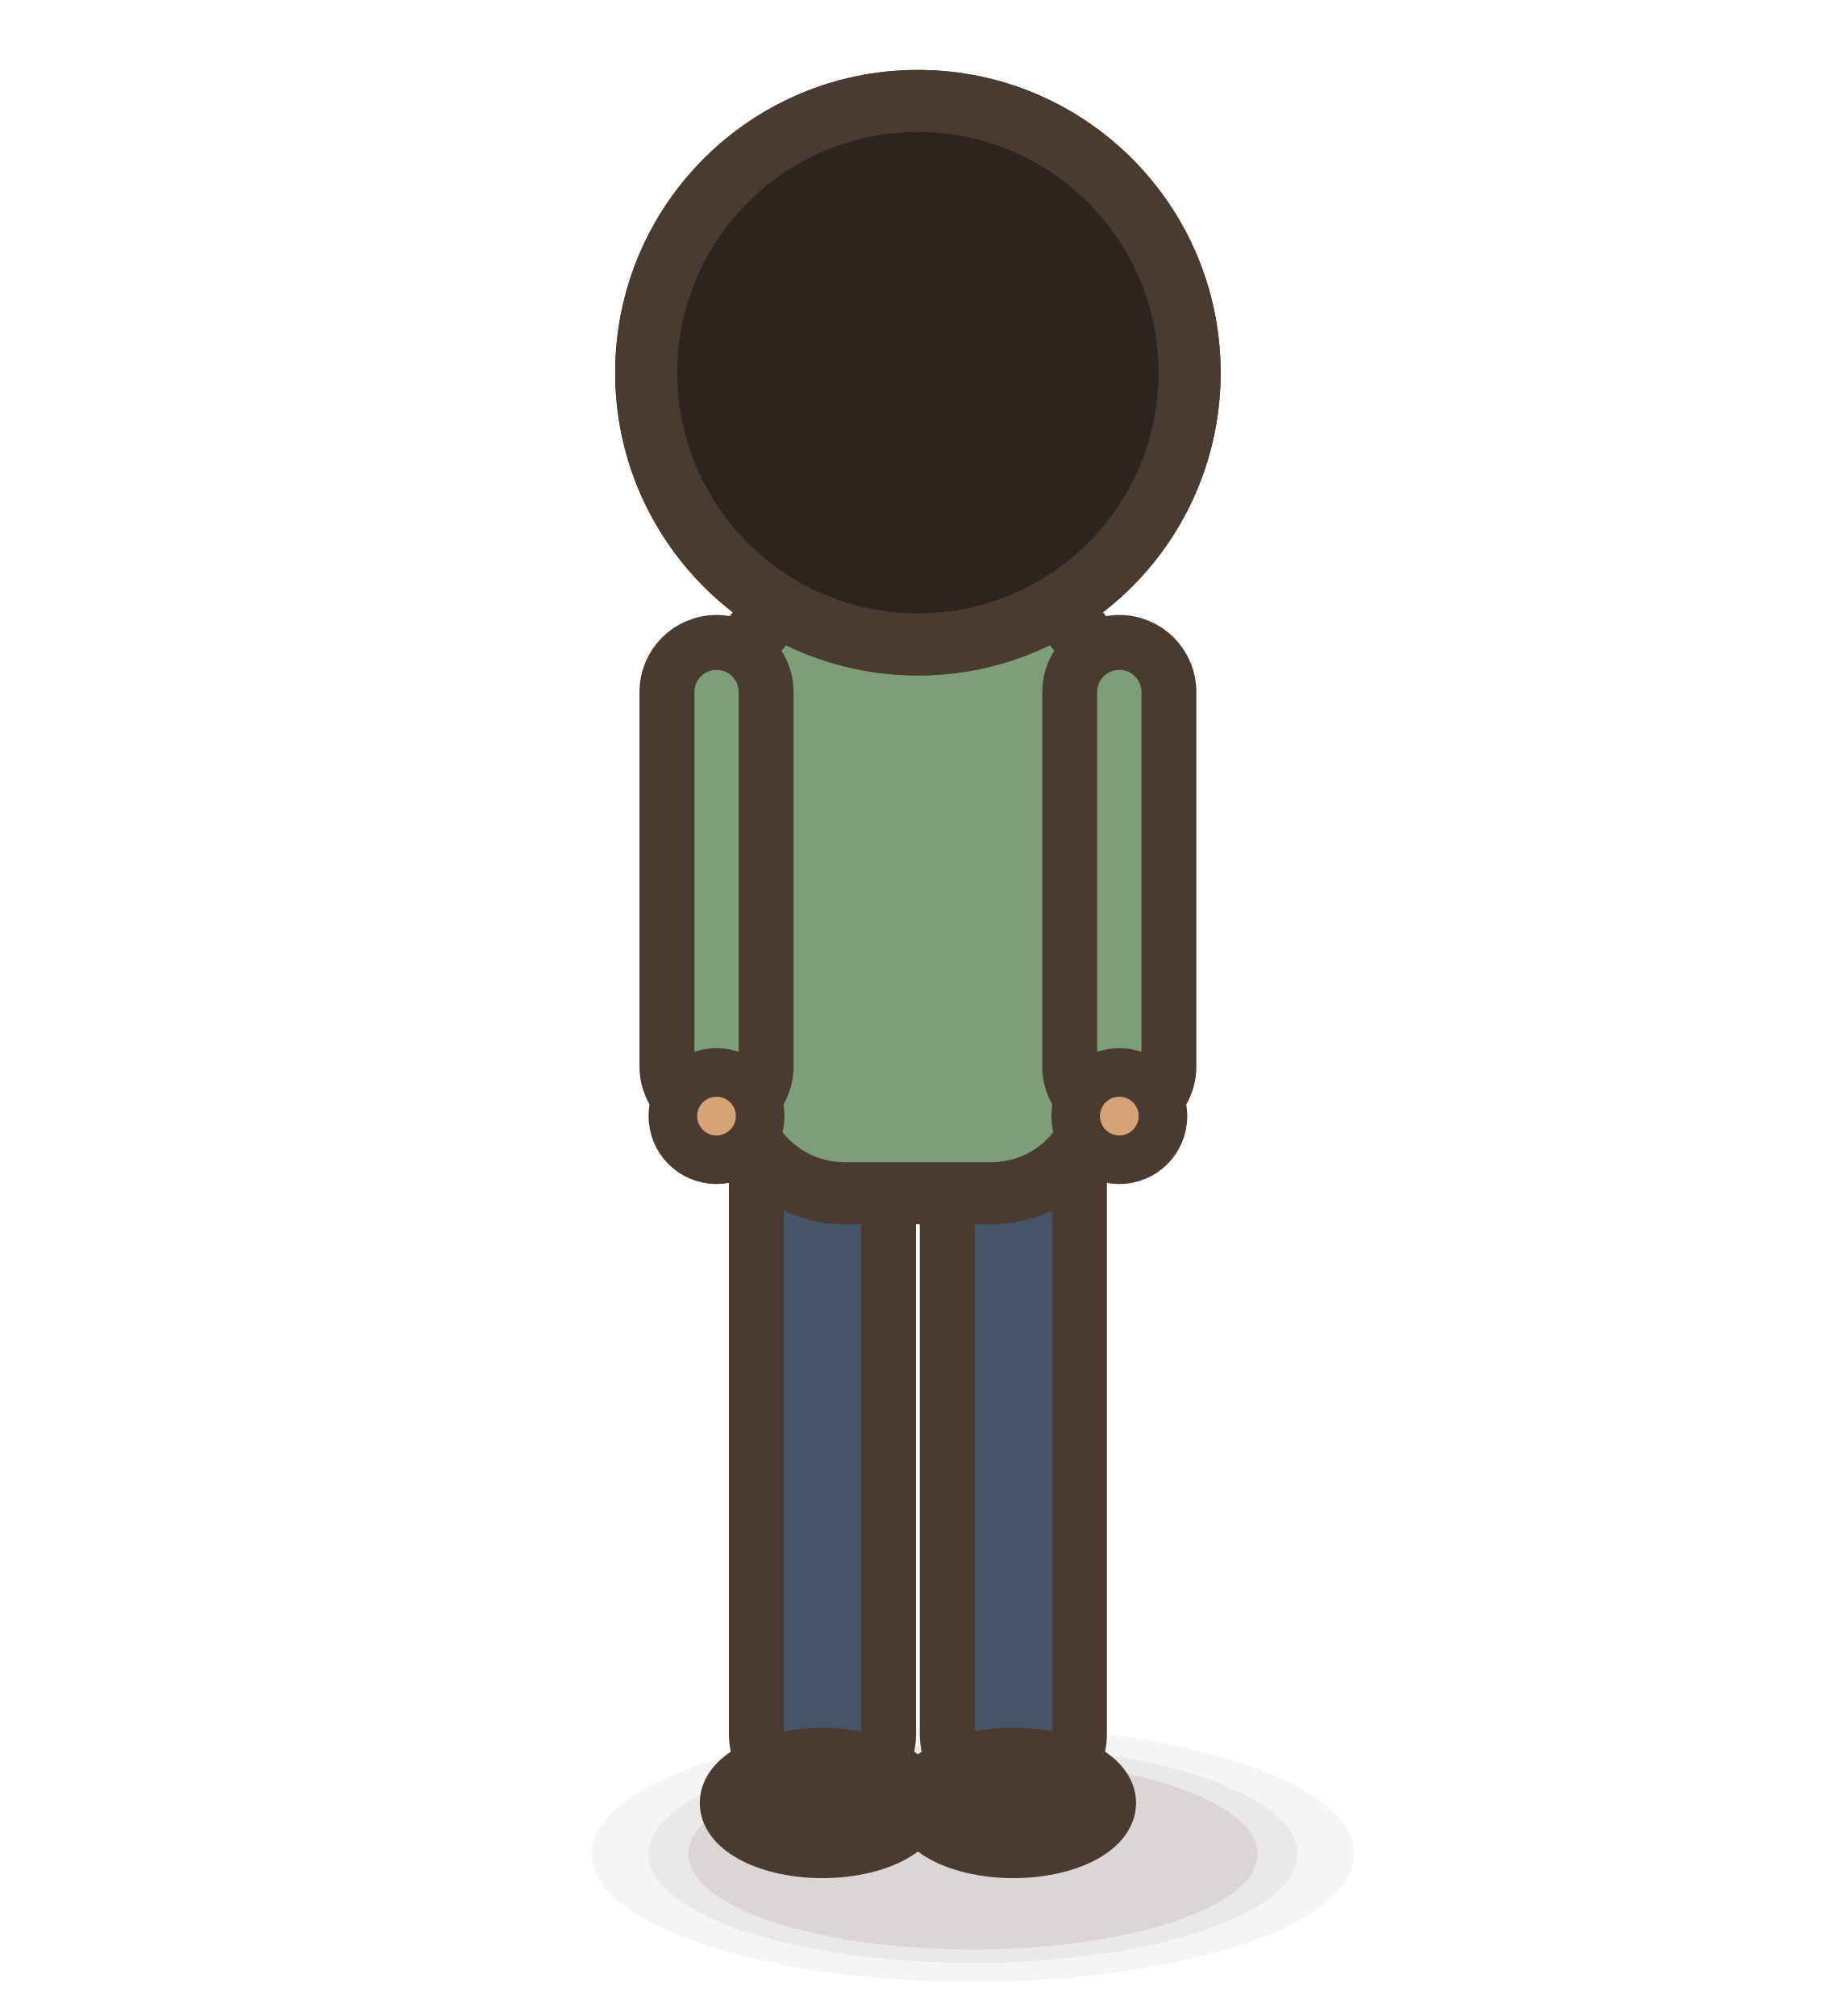
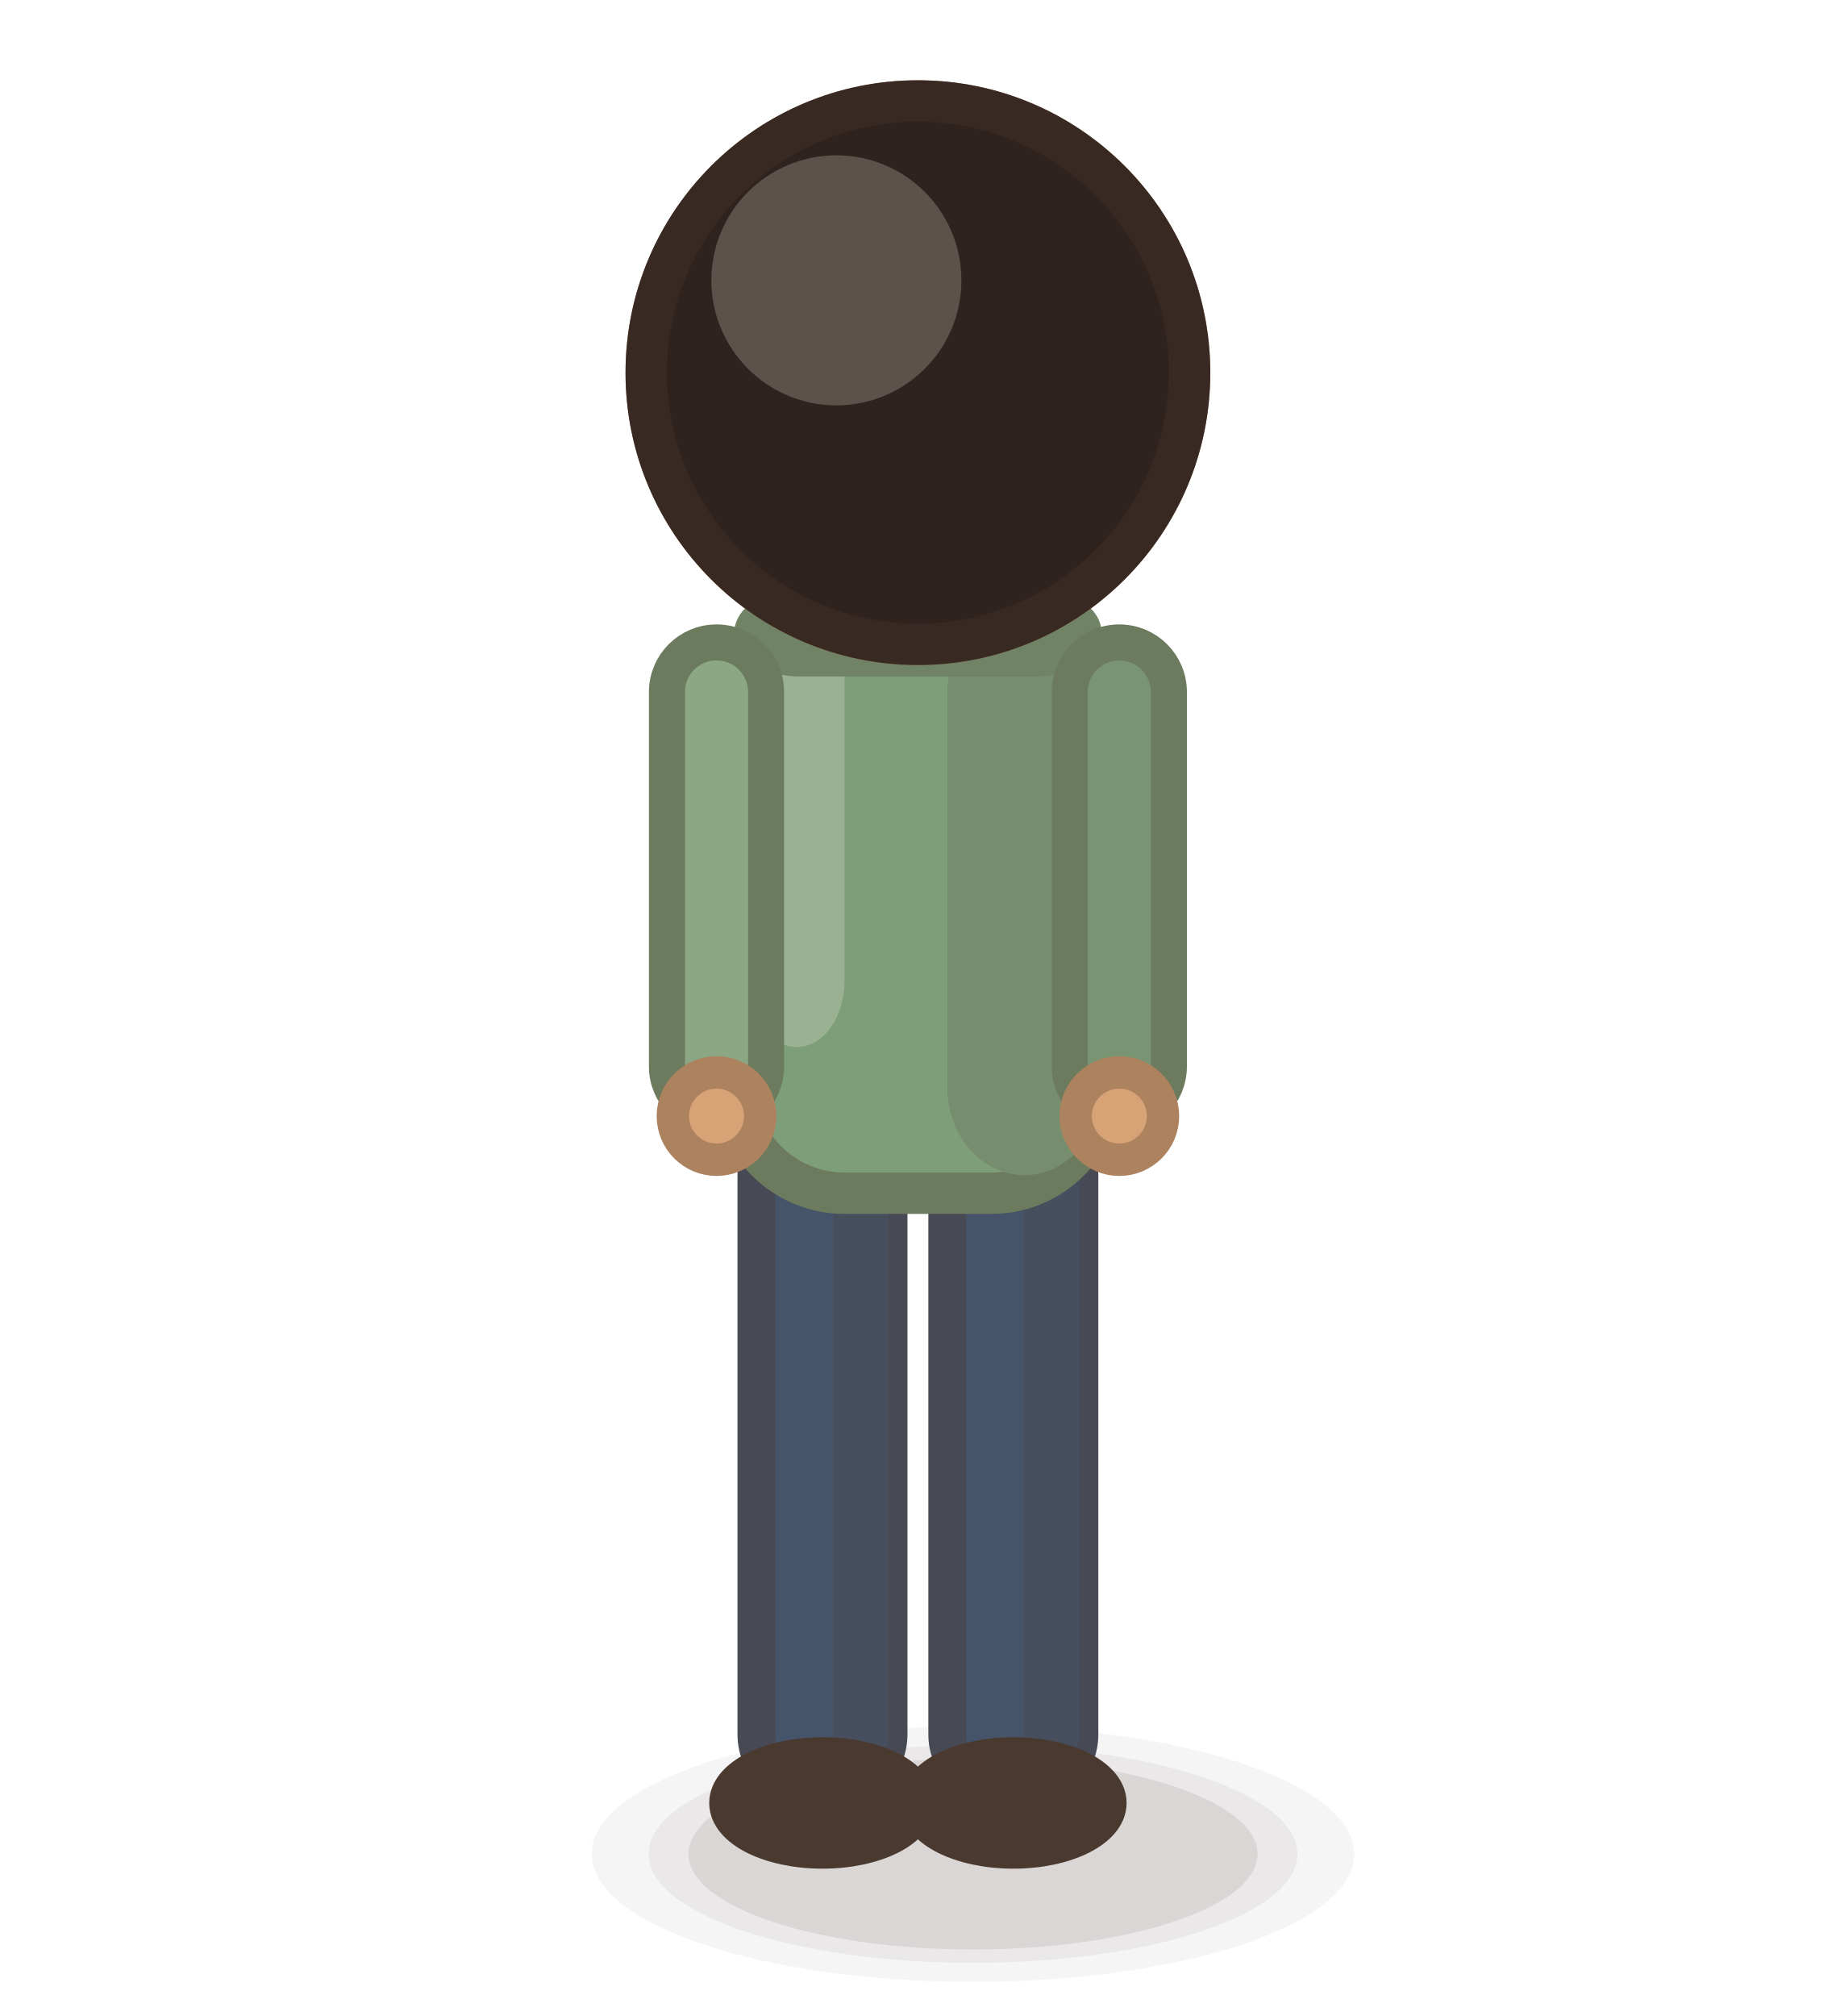
<svg xmlns="http://www.w3.org/2000/svg" width="204" height="224" viewBox="0 0 204 224">
  <ellipse cx="108.12" cy="206" rx="42.37" ry="14.21" fill="#3A3226" opacity="0.05" />
  <ellipse cx="108.12" cy="206" rx="36.05" ry="12.09" fill="#3A3226" opacity="0.07" />
  <ellipse cx="108.12" cy="206" rx="31.62" ry="10.61" fill="#3A3226" opacity="0.1" />
  <g transform="translate(0,0)">
-     <rect x="84.05" y="124.58" width="14.69" height="74.28" rx="6.169" fill="#46546A" stroke="#4A3A30" stroke-width="6.1" />
-     <rect x="105.26" y="124.58" width="14.69" height="74.28" rx="6.169" fill="#46546A" stroke="#4A3A30" stroke-width="6.1" />
-     <ellipse cx="91.39" cy="200.33" rx="10.58" ry="5.3" fill="#4A3A30" stroke="#4A3A30" stroke-width="6.1" />
-     <ellipse cx="112.61" cy="200.33" rx="10.58" ry="5.3" fill="#4A3A30" stroke="#4A3A30" stroke-width="6.1" />
-     <rect x="81.6" y="65.38" width="40.8" height="67.2" rx="12.24" fill="#7E9E7A" stroke="#4A3A30" stroke-width="6.9" />
-     <rect x="74.11" y="71.38" width="11.02" height="52.63" rx="5.508" fill="#7E9E7A" stroke="#4A3A30" stroke-width="6.1" />
-     <circle cx="79.62" cy="124.01" r="4.85" fill="#D8A277" stroke="#4A3A30" stroke-width="5.4" />
-     <rect x="118.87" y="71.38" width="11.02" height="52.63" rx="5.508" fill="#7E9E7A" stroke="#4A3A30" stroke-width="6.1" />
-     <circle cx="124.38" cy="124.01" r="4.85" fill="#D8A277" stroke="#4A3A30" stroke-width="5.4" />
-     <circle cx="102" cy="41.41" r="30.19" fill="#D8A277" stroke="#4A3A30" stroke-width="6.9" />
-     <circle cx="102" cy="41.41" r="30.19" fill="#2F2320" stroke="#4A3A30" stroke-width="6.9" />
+     <rect x="84.05" y="124.58" width="14.69" height="74.28" rx="6.169" fill="#46546A" stroke="#474A54" stroke-width="4.2" />
+     <rect x="92.57" y="126.58" width="6.17" height="70.28" rx="4.406" fill="#474E5D" />
+     <rect x="105.26" y="124.58" width="14.69" height="74.28" rx="6.169" fill="#46546A" stroke="#474A54" stroke-width="4.2" />
+     <rect x="113.78" y="126.58" width="6.17" height="70.28" rx="4.406" fill="#474E5D" />
+     <ellipse cx="91.39" cy="200.33" rx="10.58" ry="5.3" fill="#4A3A30" stroke="#4A392E" stroke-width="4.0" />
+     <ellipse cx="112.61" cy="200.33" rx="10.58" ry="5.3" fill="#4A3A30" stroke="#4A392E" stroke-width="4.0" />
+     <rect x="81.6" y="65.38" width="40.8" height="67.2" rx="12.24" fill="#7E9E7A" stroke="#6C7B5E" stroke-width="4.6" />
+     <rect x="105.26" y="67.38" width="17.14" height="63.2" rx="9.792" fill="#768E6D" />
+     <rect x="83.23" y="67.38" width="10.61" height="48.96" rx="7.344" fill="#9AB291" />
+     <rect x="81.6" y="65.38" width="40.8" height="9.79" rx="7.344" fill="#708365" />
+     <rect x="74.11" y="71.38" width="11.02" height="52.63" rx="5.508" fill="#8BA784" stroke="#6C7B5E" stroke-width="4.0" />
+     <circle cx="79.62" cy="124.01" r="4.85" fill="#D8A277" stroke="#AD825F" stroke-width="3.6" />
+     <rect x="118.87" y="71.38" width="11.02" height="52.63" rx="5.508" fill="#799472" stroke="#6C7B5E" stroke-width="4.0" />
+     <circle cx="124.38" cy="124.01" r="4.85" fill="#D8A277" stroke="#AD825F" stroke-width="3.6" />
+     <circle cx="102" cy="41.41" r="30.19" fill="#D8A277" stroke="#AD825F" stroke-width="4.6" />
+     <path d="M 111.06 14.24 A 30.19 30.19 0 0 0 111.06 69.79 Z" fill="#C6946D" />
+     <circle cx="102" cy="41.41" r="30.19" fill="#2F2320" stroke="#382A23" stroke-width="4.6" />
+     <circle cx="92.94" cy="31.15" r="13.89" fill="#5D524B" />
  </g>
</svg>
